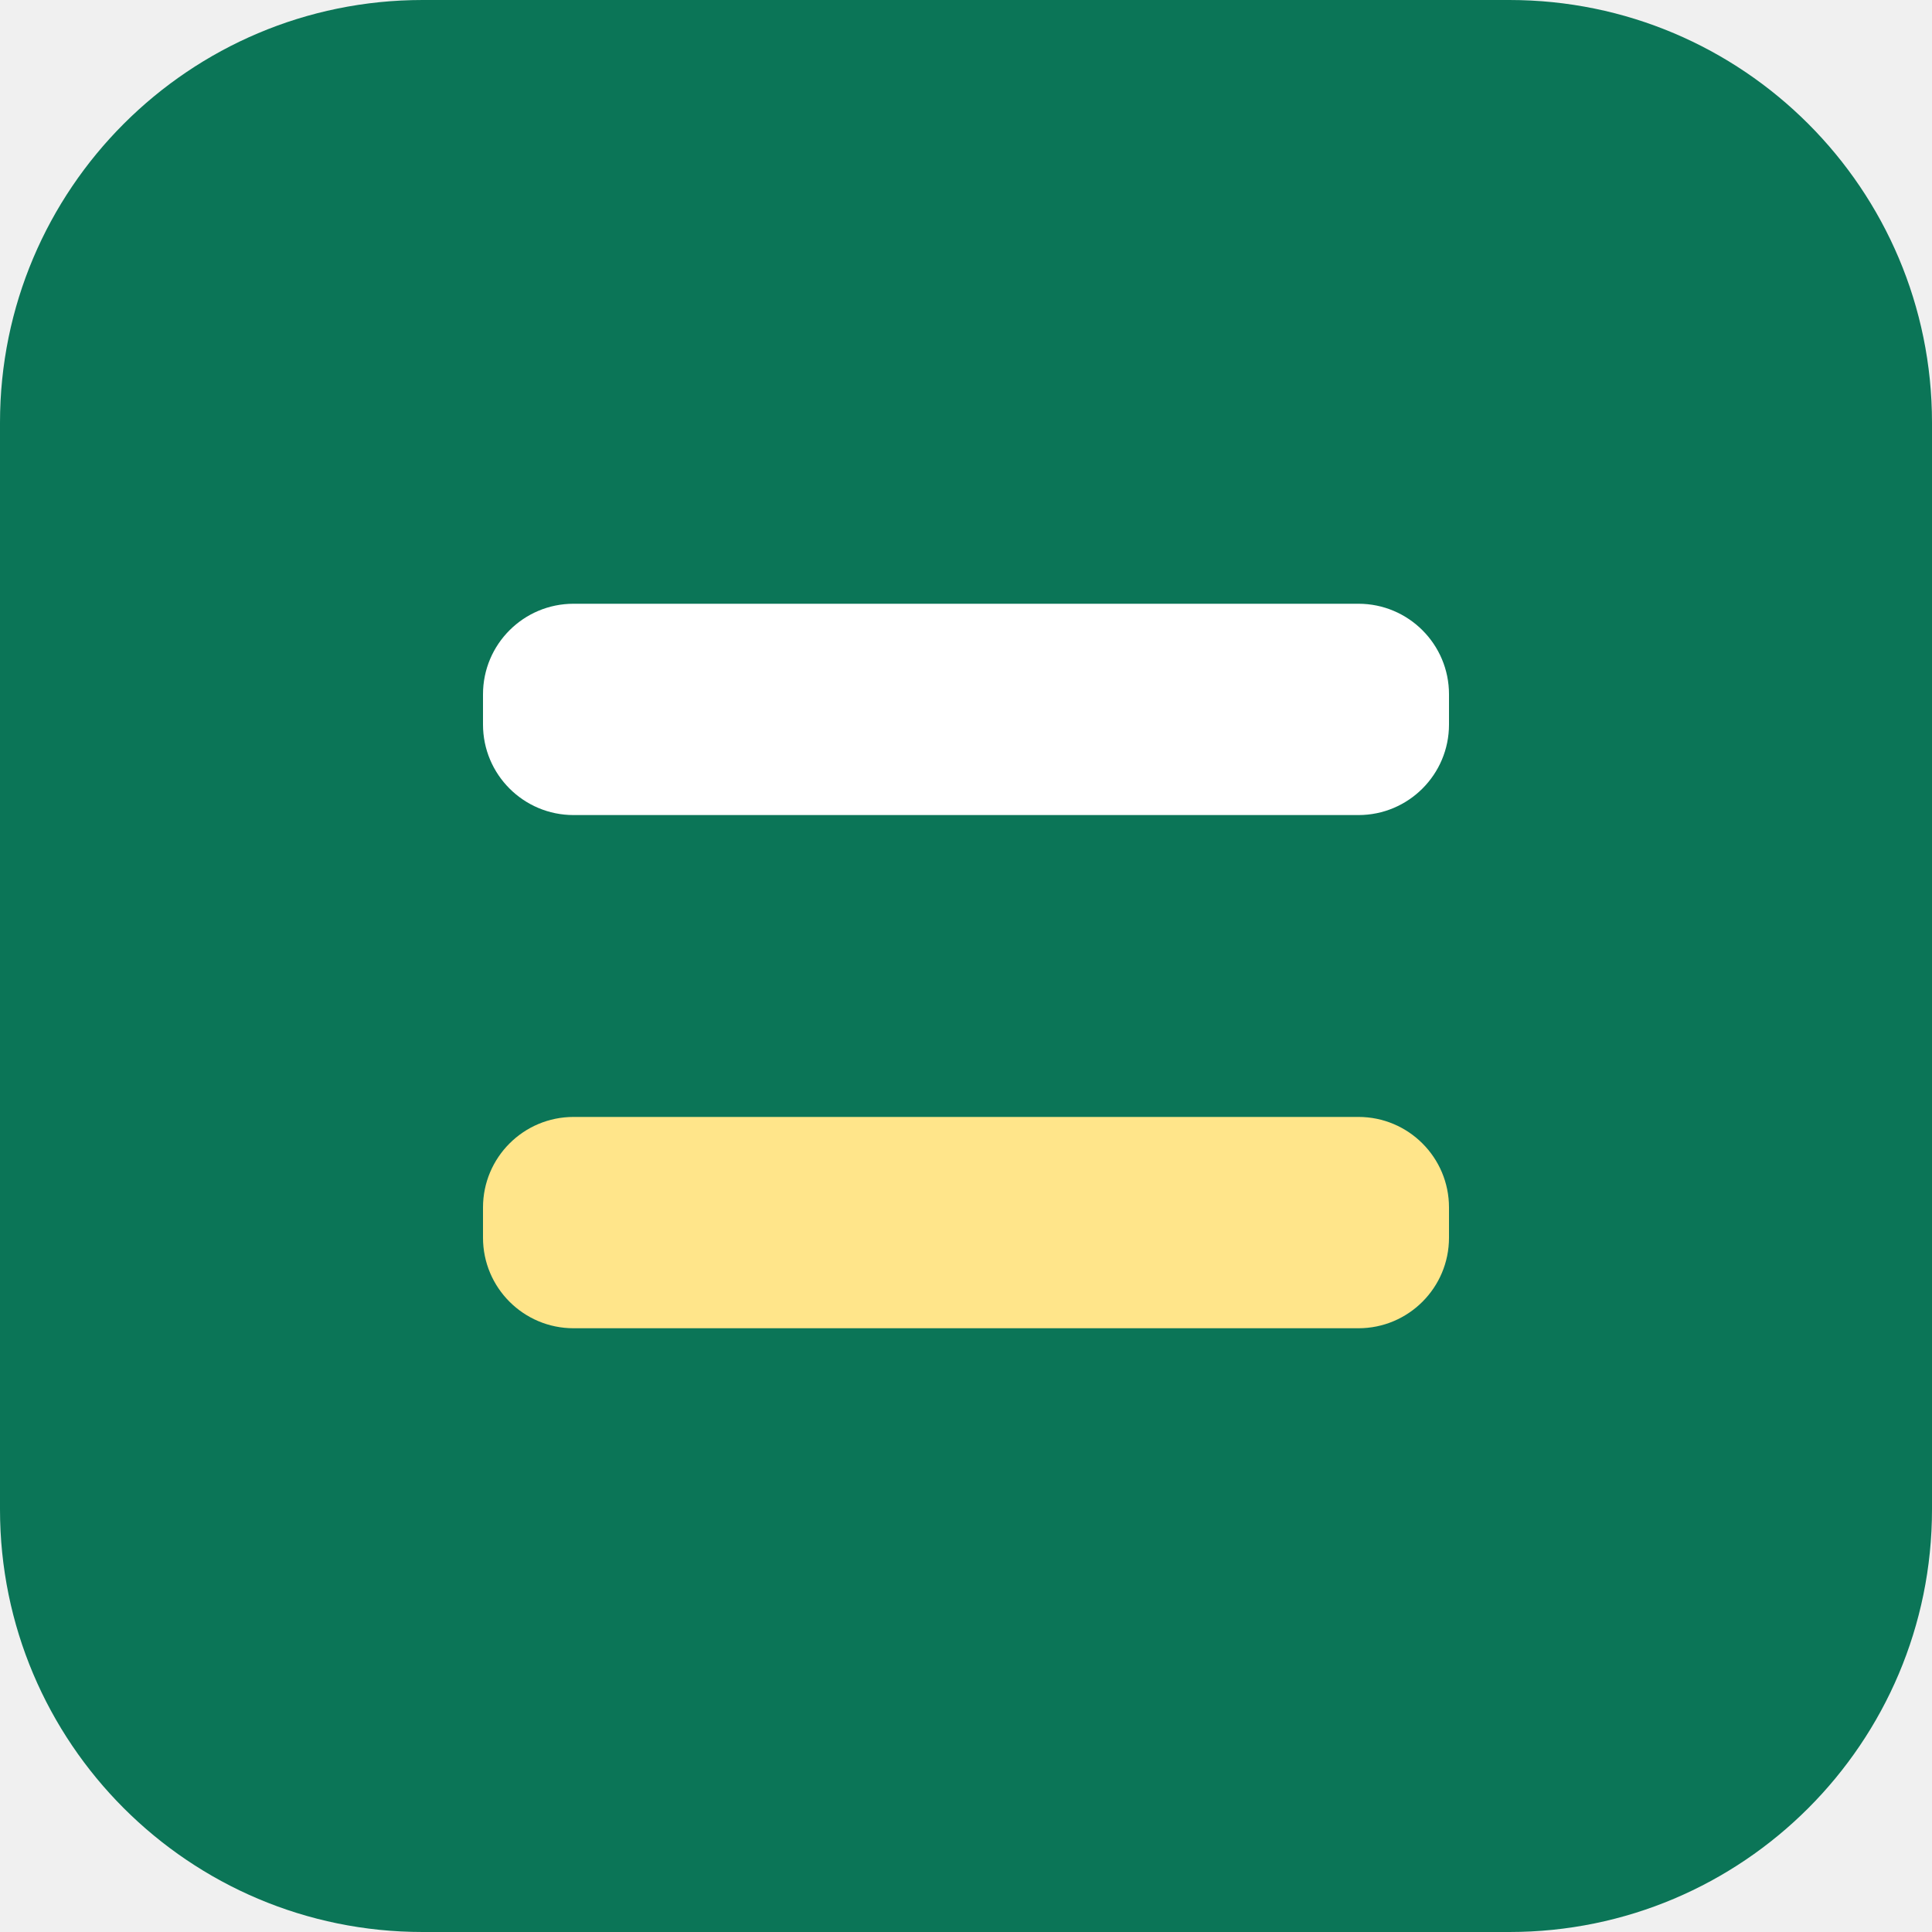
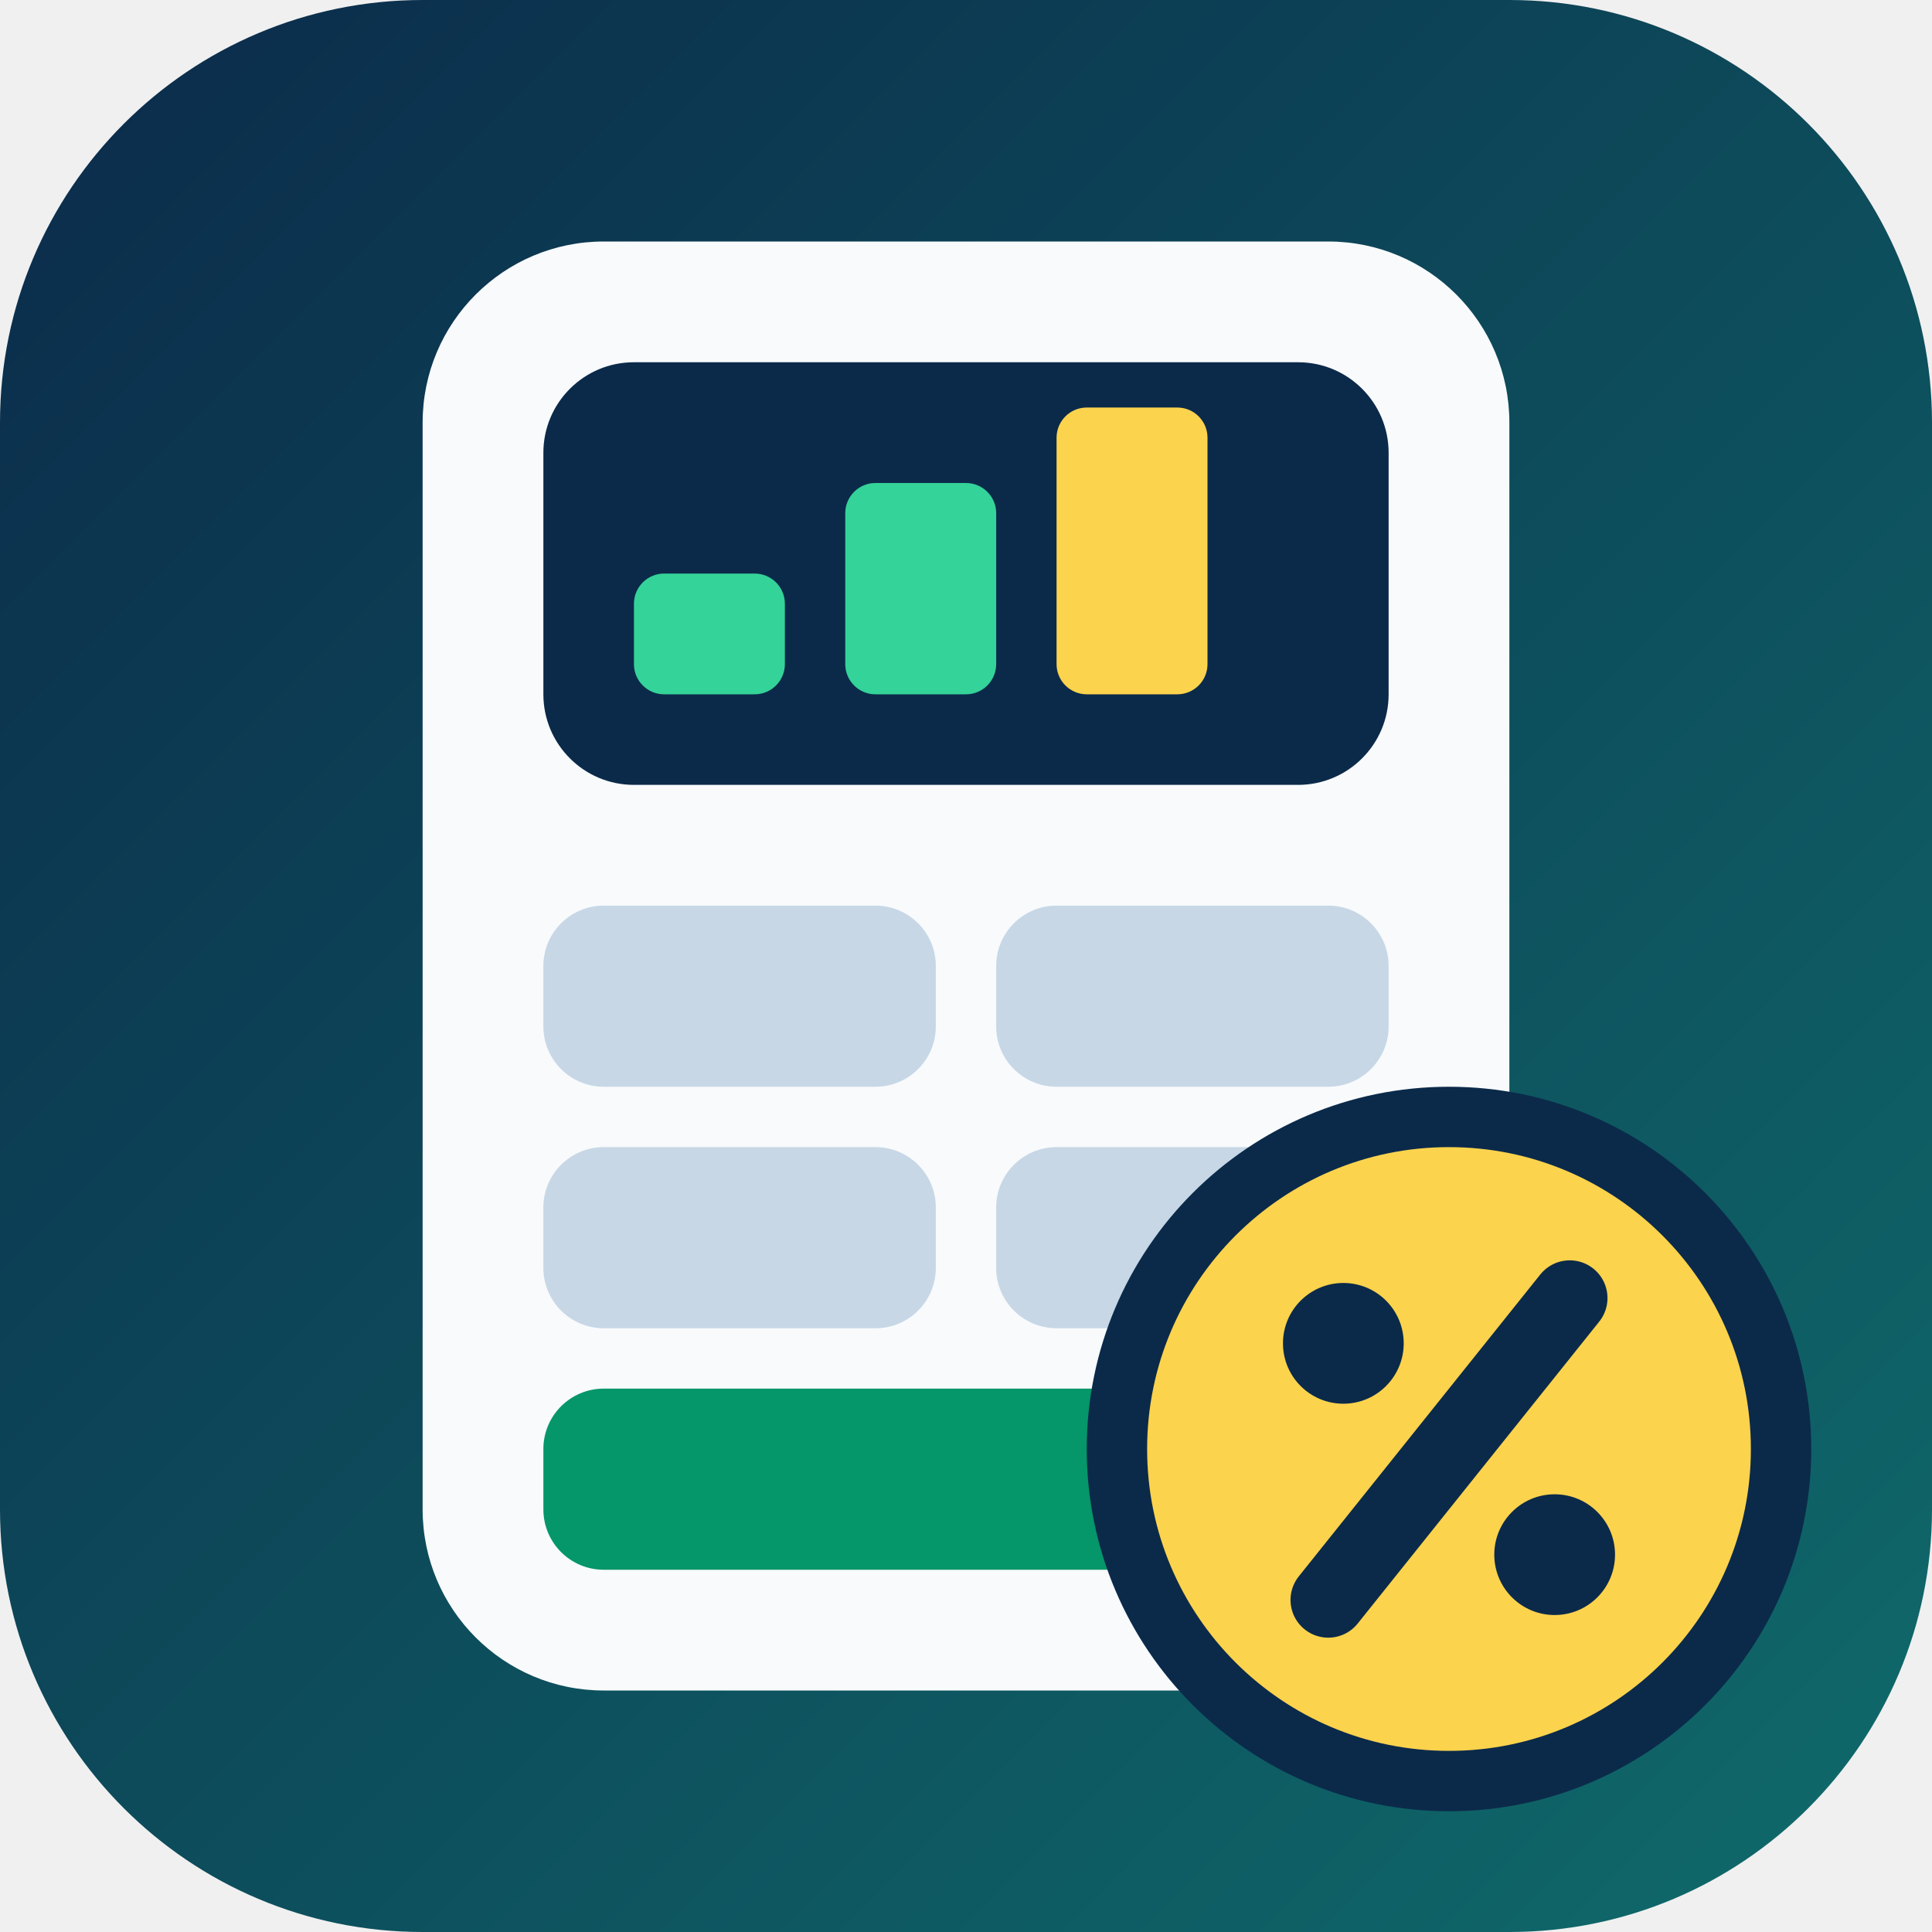
- <svg xmlns="http://www.w3.org/2000/svg" viewBox="0 0 32 32">
-   <rect width="32" height="32" rx="7" fill="#0b7557" />
-   <rect x="8" y="10" width="16" height="3.5" rx="1.5" fill="#fff" />
-   <rect x="8" y="18.5" width="16" height="3.5" rx="1.5" fill="#ffe58a" />
+ <svg xmlns="http://www.w3.org/2000/svg" viewBox="0 0 64 64" width="64" height="64" role="img" aria-labelledby="t">
+   <defs>
+     <linearGradient id="bg" x1="0" y1="0" x2="1" y2="1">
+       <stop offset="0" stop-color="#0B2A4A" />
+       <stop offset="1" stop-color="#0F6B6B" />
+     </linearGradient>
+   </defs>
+   <rect width="64" height="64" rx="14" fill="url(#bg)" />
+   <rect x="14" y="8" width="36" height="48" rx="6" fill="#F8FAFC" />
+   <rect x="18" y="12" width="28" height="14" rx="3" fill="#0B2A4A" />
+   <rect x="21" y="19" width="5" height="4" rx="1" fill="#34D399" />
+   <rect x="28" y="16" width="5" height="7" rx="1" fill="#34D399" />
+   <rect x="35" y="13.5" width="5" height="9.5" rx="1" fill="#FCD34D" />
+   <rect x="18" y="30" width="13" height="6" rx="2" fill="#C7D7E6" />
+   <rect x="33" y="30" width="13" height="6" rx="2" fill="#C7D7E6" />
+   <rect x="18" y="38" width="13" height="6" rx="2" fill="#C7D7E6" />
+   <rect x="33" y="38" width="13" height="6" rx="2" fill="#C7D7E6" />
+   <rect x="18" y="46" width="28" height="6" rx="2" fill="#059669" />
+   <circle cx="48" cy="48" r="11" fill="#FCD34D" stroke="#0B2A4A" stroke-width="2" />
+   <path d="M44 53L52 43" stroke="#0B2A4A" stroke-width="2.5" stroke-linecap="round" />
+   <circle cx="44.5" cy="44.5" r="2" fill="#0B2A4A" />
+   <circle cx="51.5" cy="51.5" r="2" fill="#0B2A4A" />
</svg>
